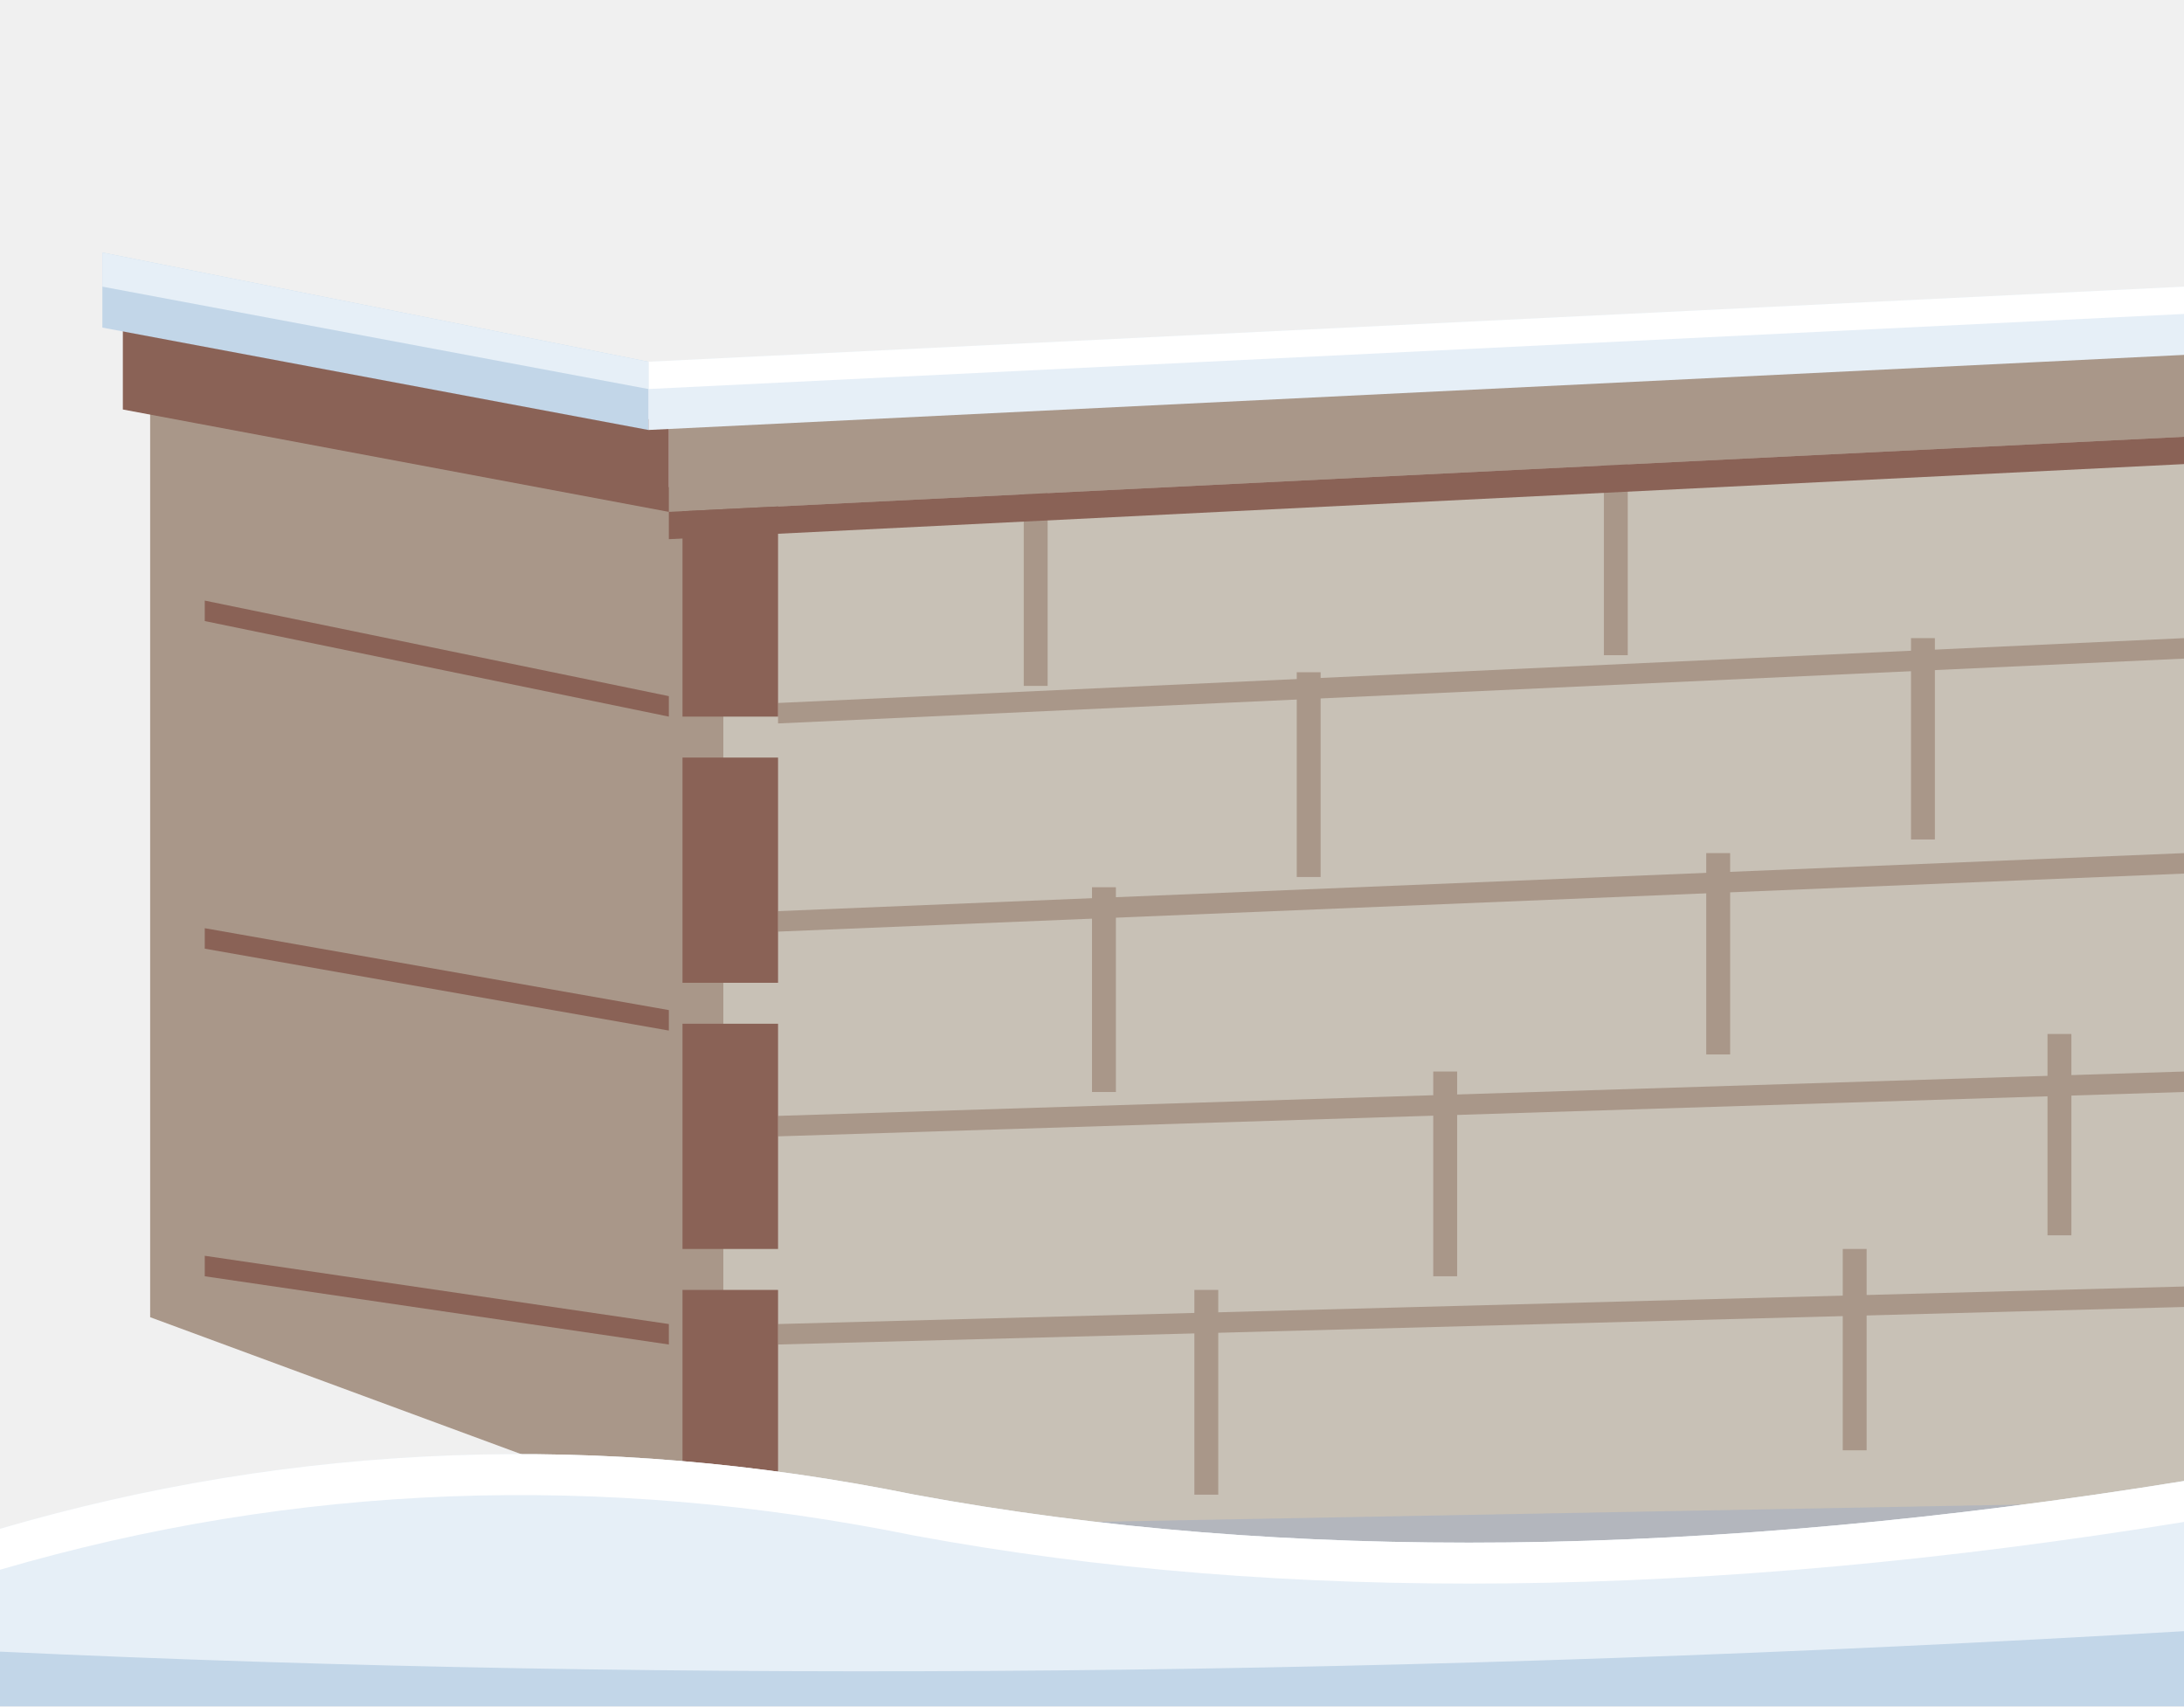
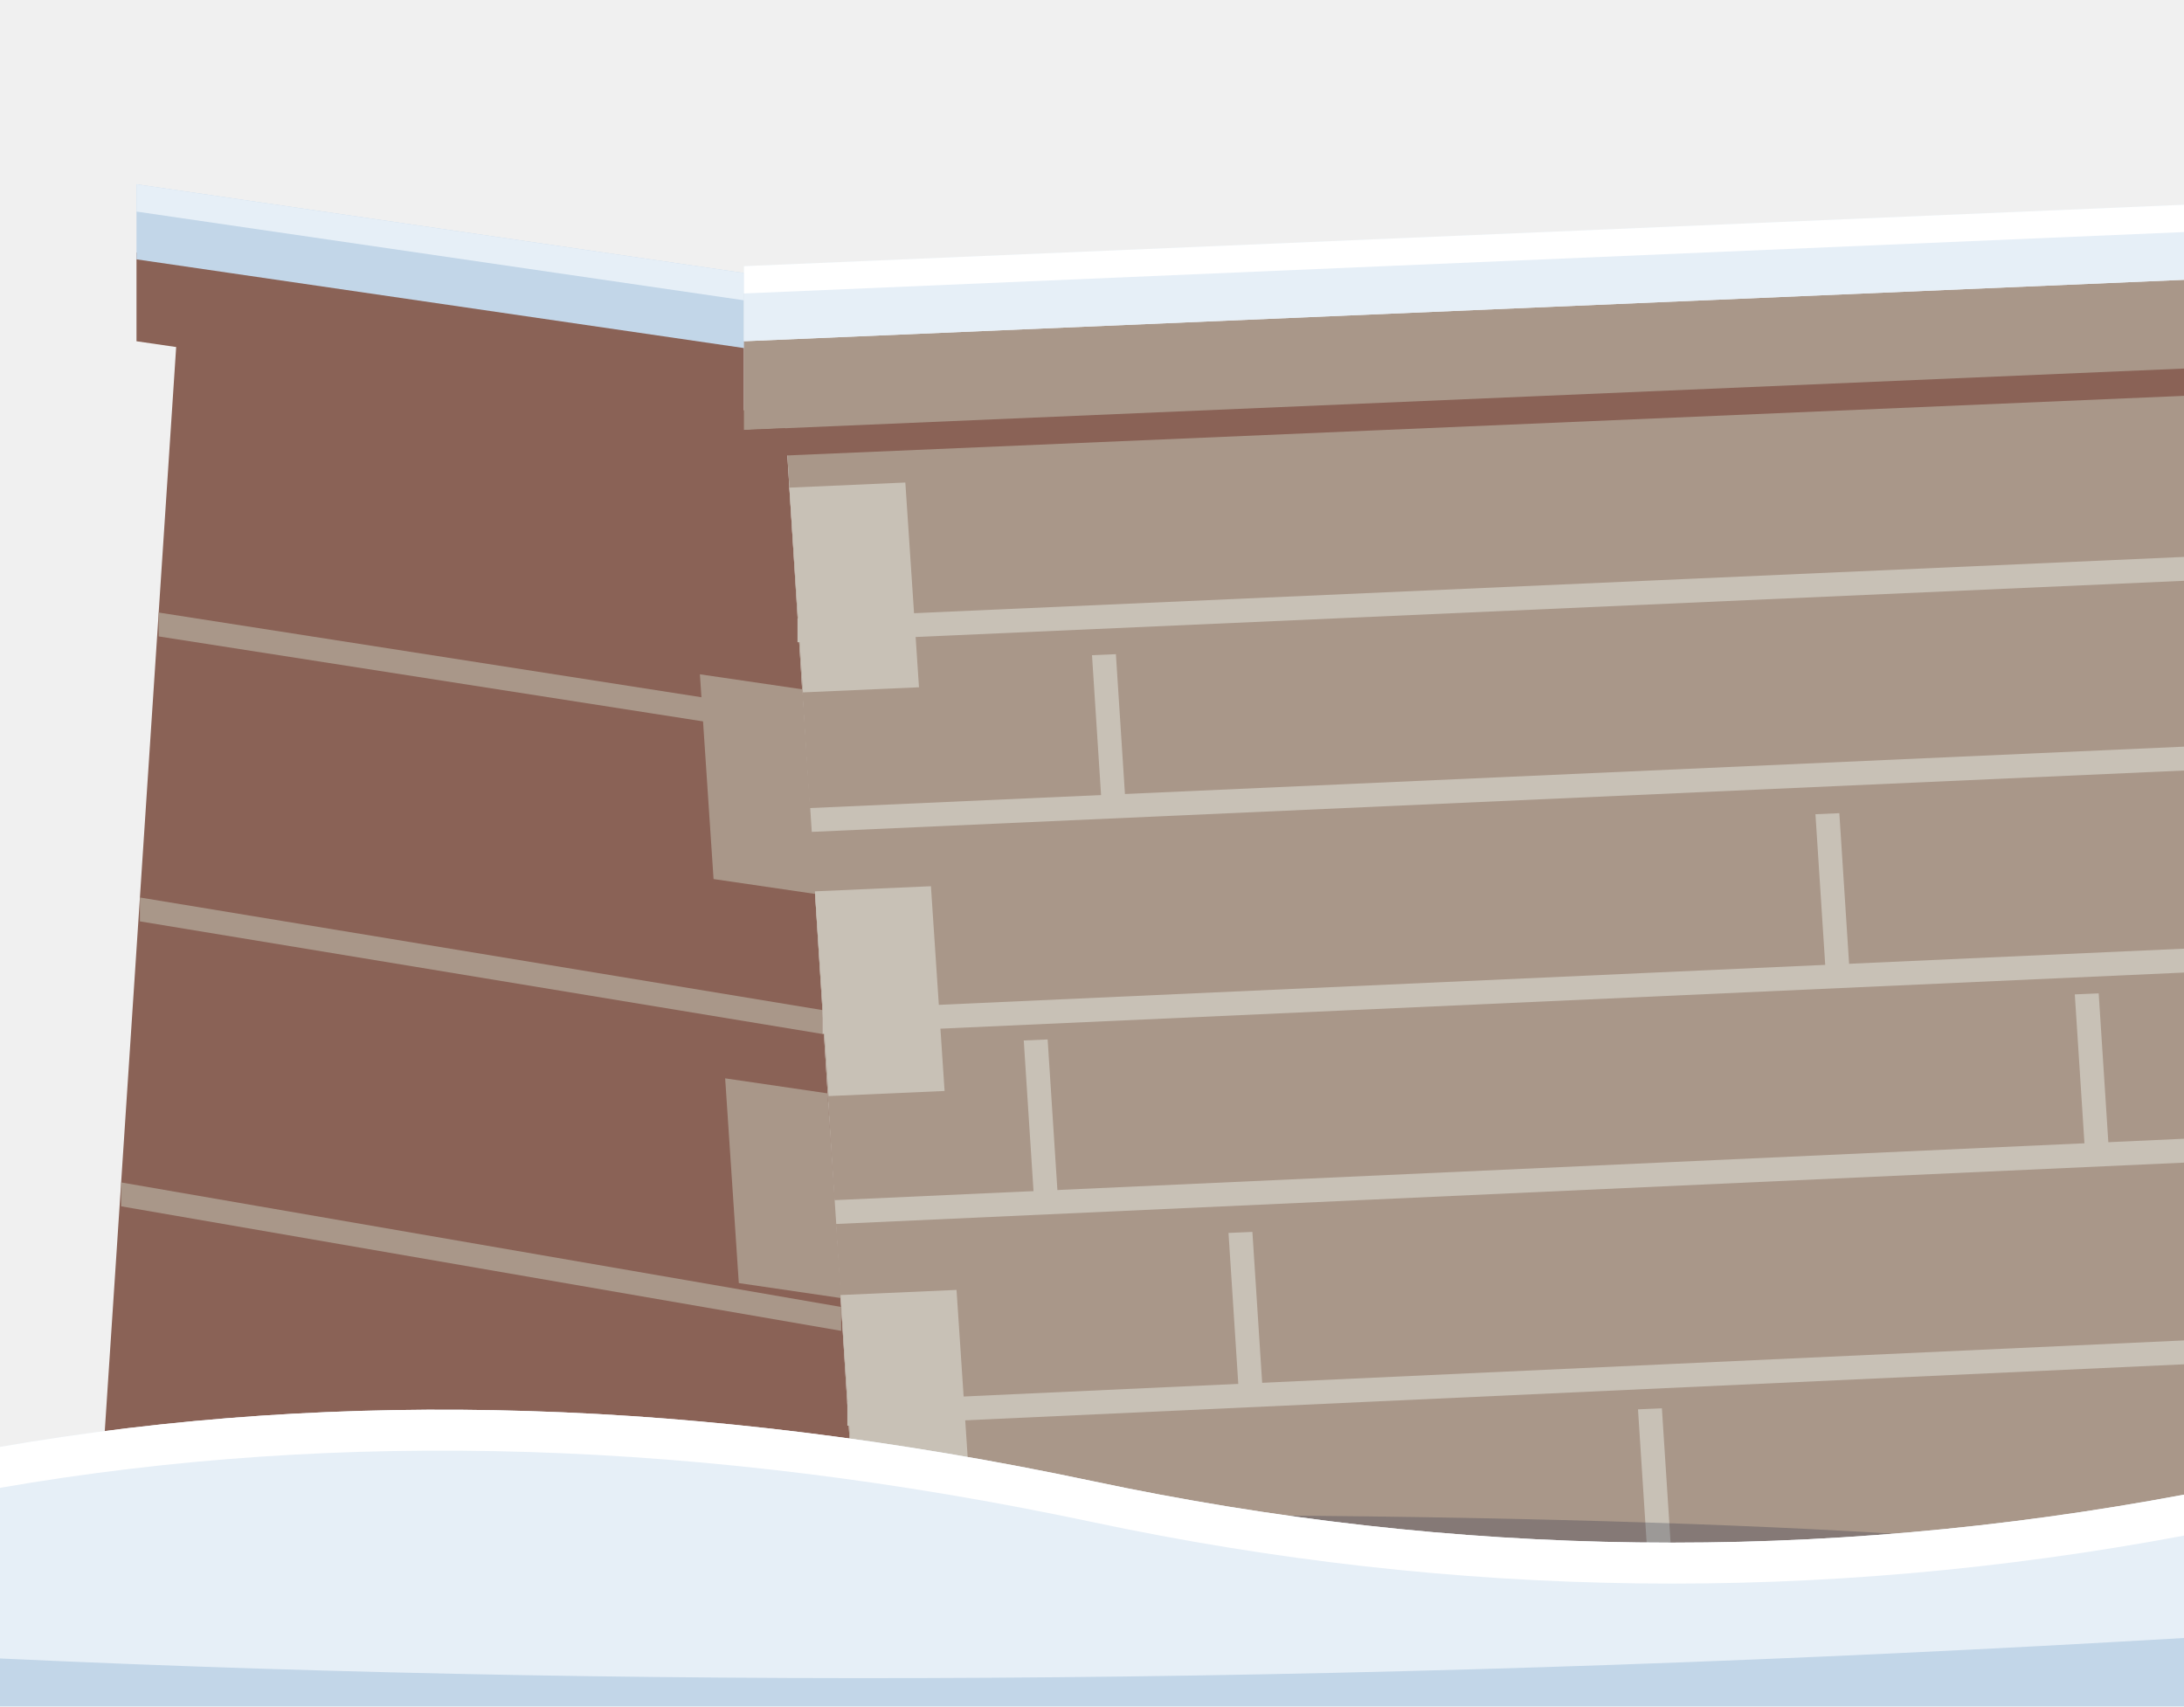
<svg xmlns="http://www.w3.org/2000/svg" width="640" height="500" viewBox="0 0 640 500" shape-rendering="geometricPrecision">
-   <ellipse cx="330" cy="450" rx="304" ry="18" fill="#16203a" opacity="0.28" />
-   <polygon points="212,146 640,124 640,440 212,448" fill="#c8c1b6" />
-   <polygon points="228,206 640,187 640,193 228,212" fill="#a99789" />
-   <polygon points="228,267 640,250 640,256 228,273" fill="#a99789" />
-   <polygon points="228,327 640,314 640,320 228,333" fill="#a99789" />
-   <polygon points="228,388 640,377 640,383 228,394" fill="#a99789" />
-   <rect x="300" y="141" width="7" height="60" fill="#a99789" />
-   <rect x="470" y="133" width="7" height="59" fill="#a99789" />
-   <rect x="380" y="197" width="7" height="60" fill="#a99789" />
-   <rect x="560" y="187" width="7" height="59" fill="#a99789" />
-   <rect x="320" y="260" width="7" height="60" fill="#a99789" />
-   <rect x="500" y="250" width="7" height="59" fill="#a99789" />
-   <rect x="420" y="314" width="7" height="60" fill="#a99789" />
-   <rect x="600" y="303" width="7" height="59" fill="#a99789" />
-   <rect x="350" y="378" width="7" height="60" fill="#a99789" />
-   <rect x="540" y="366" width="7" height="59" fill="#a99789" />
-   <polygon points="44,112 212,146 212,448 44,386" fill="#a99789" />
-   <polygon points="60,176 196,204 196,210 60,182" fill="#8a6256" />
-   <polygon points="60,272 196,296 196,302 60,278" fill="#8a6256" />
-   <polygon points="60,368 196,388 196,394 60,374" fill="#8a6256" />
-   <rect x="200" y="144" width="28" height="66" fill="#8a6256" />
-   <rect x="200" y="222" width="28" height="66" fill="#8a6256" />
-   <rect x="200" y="300" width="28" height="66" fill="#8a6256" />
-   <rect x="200" y="378" width="28" height="68" fill="#8a6256" />
-   <polygon points="196,124 640,102 640,128 196,150" fill="#a99789" />
-   <polygon points="196,150 640,128 640,136 196,158" fill="#8a6256" />
-   <polygon points="36,92 196,124 196,150 36,120" fill="#8a6256" />
-   <polygon points="190,106 640,84 640,104 190,126" fill="#e6eff7" />
-   <polygon points="190,106 640,84 640,92 190,114" fill="#ffffff" />
-   <polygon points="30,74 190,106 190,126 30,96" fill="#c2d6e8" />
-   <polygon points="30,74 190,106 190,114 30,84" fill="#e6eff7" />
-   <path d="M 0 500 L 0 448 Q 130 410 268 438 Q 430 468 640 434 L 640 500 Z" fill="#e6eff7" />
-   <path d="M 0 448 Q 130 410 268 438 Q 430 468 640 434 L 640 446 Q 430 480 268 450 Q 130 422 0 460 Z" fill="#ffffff" />
-   <path d="M 0 500 L 0 484 Q 300 498 640 478 L 640 500 Z" fill="#c2d6e8" />
+   <polygon points="52,96 230,122 252,470 30,430" fill="#8a6256" />
+   <polygon points="46.5,179.5 235.5,209 235.5,216 46.5,186.5" fill="#a99789" />
+   <polygon points="41,263 241,296 241,303 41,270" fill="#a99789" />
+   <polygon points="35.5,346.5 246.5,383 246.5,390 35.5,353.5" fill="#a99789" />
+   <polygon points="230,122 640,104 640,452 252,470" fill="#a99789" />
+   <polygon points="233.7,181.2 640,163.2 640,170.2 233.7,188.2" fill="#c8c1b6" />
+   <polygon points="237.3,236.8 640,218.8 640,225.8 237.3,243.8" fill="#c8c1b6" />
+   <polygon points="241,296 640,278 640,285 241,303" fill="#c8c1b6" />
+   <polygon points="244.5,351.7 640,333.7 640,340.7 244.5,358.7" fill="#c8c1b6" />
+   <polygon points="248.3,410.8 640,392.8 640,399.8 248.3,417.8" fill="#c8c1b6" />
+   <polygon points="320,192 327,191.7 330,238 323,238.3" fill="#c8c1b6" />
+   <polygon points="532,238.6 539,238.3 542,284.6 535,284.9" fill="#c8c1b6" />
+   <polygon points="300,304.9 307,304.6 310,350.9 303,351.2" fill="#c8c1b6" />
+   <polygon points="608,291.4 615,291.1 618,337.4 611,337.7" fill="#c8c1b6" />
+   <polygon points="360,361.3 367,361 370,407.3 363,407.6" fill="#c8c1b6" />
+   <polygon points="480,413 487,412.7 490,459 483,459.3" fill="#c8c1b6" />
+   <polygon points="231.3,142.9 265.3,141.4 269.3,201.4 235.3,202.9" fill="#c8c1b6" />
+   <polygon points="235.1,202 205.1,197.6 209.1,257.6 239.1,262" fill="#a99789" />
+   <polygon points="238.8,261.2 272.8,259.7 276.8,319.7 242.8,321.2" fill="#c8c1b6" />
+   <polygon points="242.5,320.4 212.5,316 216.5,376 246.5,380.4" fill="#a99789" />
+   <polygon points="246.3,379.5 280.3,378 284.3,438 250.3,439.5" fill="#c8c1b6" />
+   <polygon points="40,74 218,100 218,126 40,100" fill="#8a6256" />
+   <polygon points="218,100 640,82 640,108 218,126" fill="#a99789" />
+   <polygon points="218,126 640,108 640,116 218,134" fill="#8a6256" />
+   <polygon points="40,54 218,80 218,102 40,76" fill="#c2d6e8" />
+   <polygon points="40,54 218,80 218,88 40,62" fill="#e6eff7" />
+   <polygon points="218,78 640,60 640,82 218,100" fill="#e6eff7" />
+   <polygon points="218,78 640,60 640,68 218,86" fill="#ffffff" />
+   <ellipse cx="340" cy="462" rx="300" ry="18" fill="#16203a" opacity="0.25" />
+   <path d="M 0 500 L 0 424 Q 150 398 320 434 Q 480 468 640 438 L 640 500 Z" fill="#e6eff7" />
+   <path d="M 0 424 Q 150 398 320 434 Q 480 468 640 438 L 640 450 Q 480 480 320 446 Q 150 410 0 436 Z" fill="#ffffff" />
+   <path d="M 0 500 L 0 486 Q 300 500 640 480 L 640 500 Z" fill="#c2d6e8" />
</svg>
